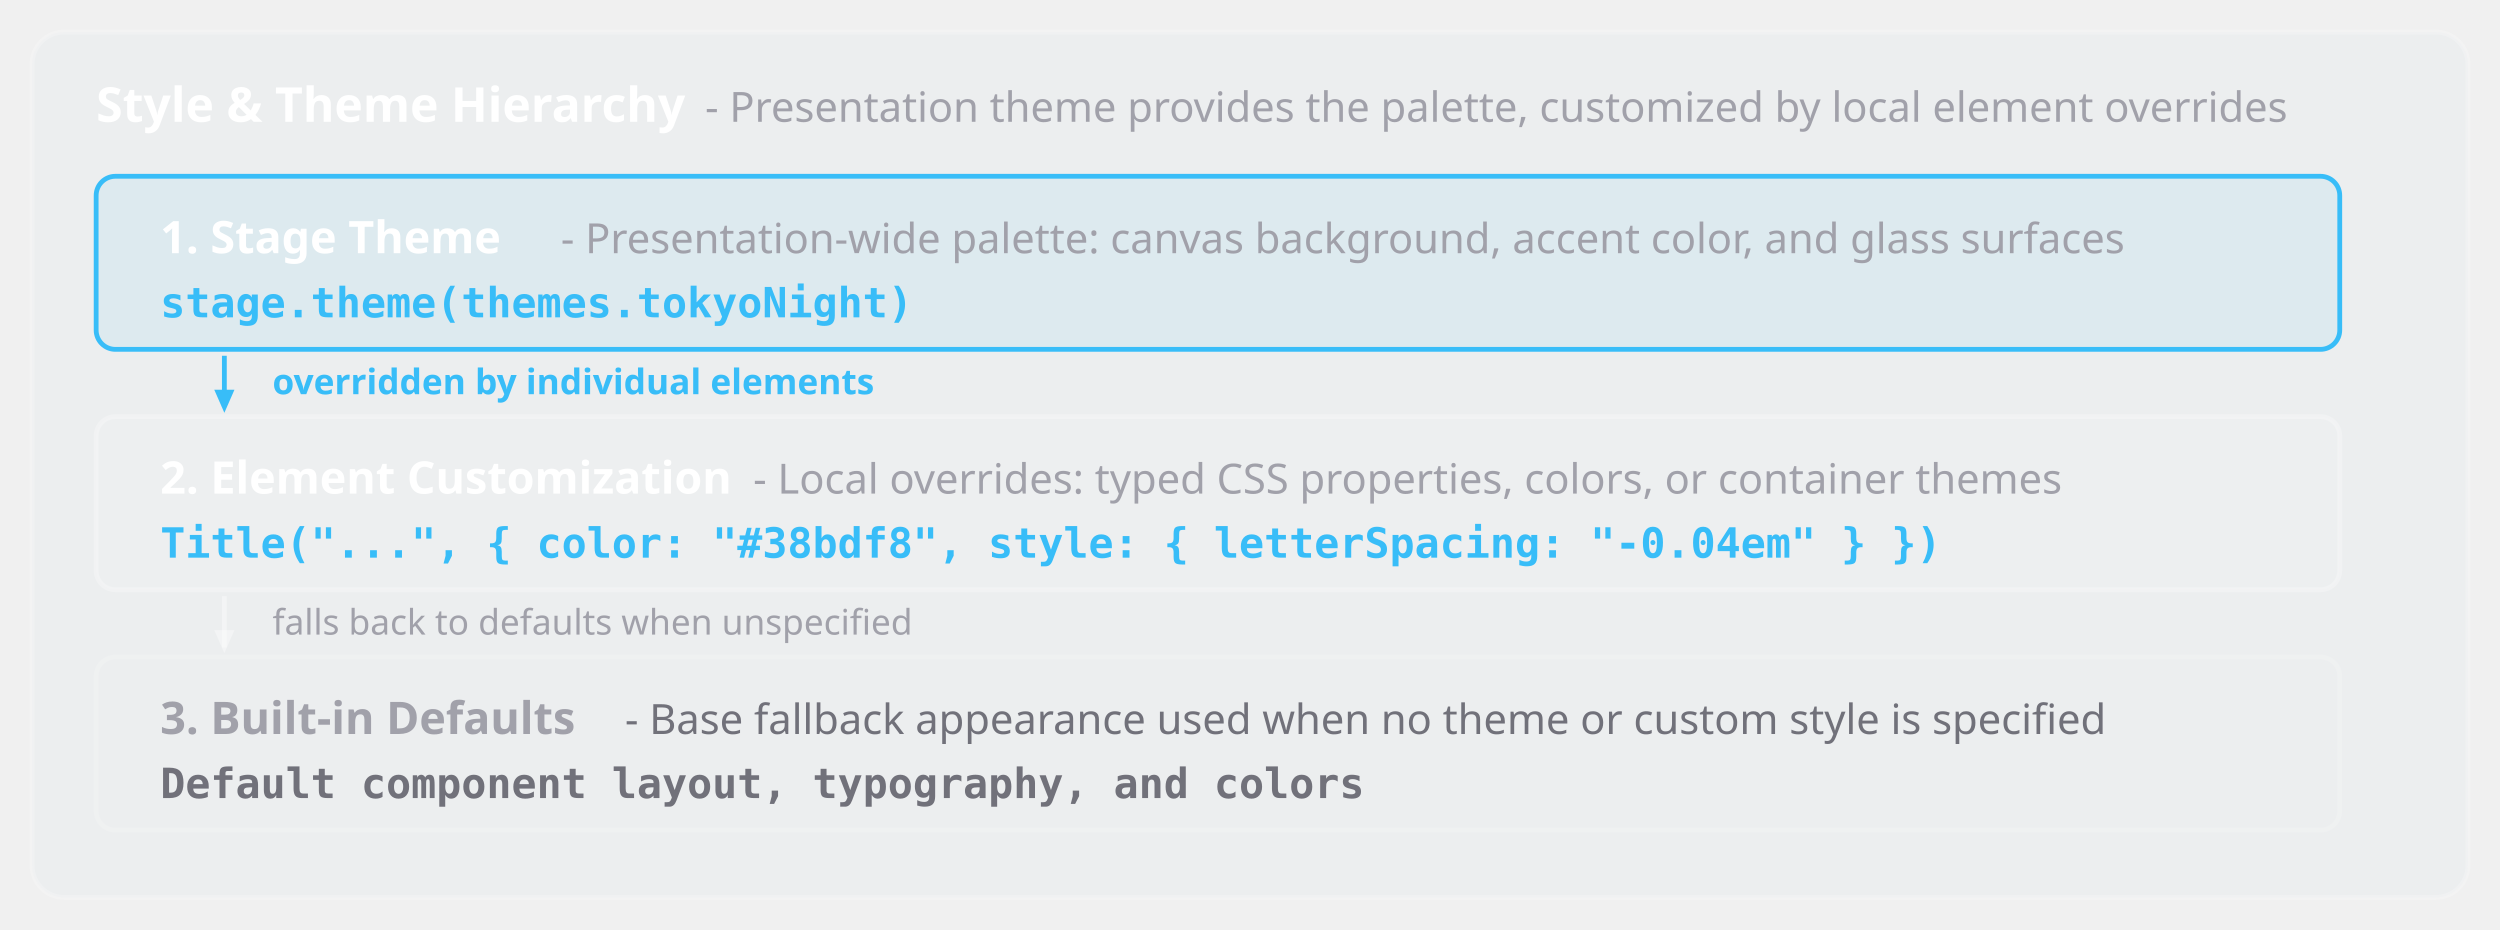
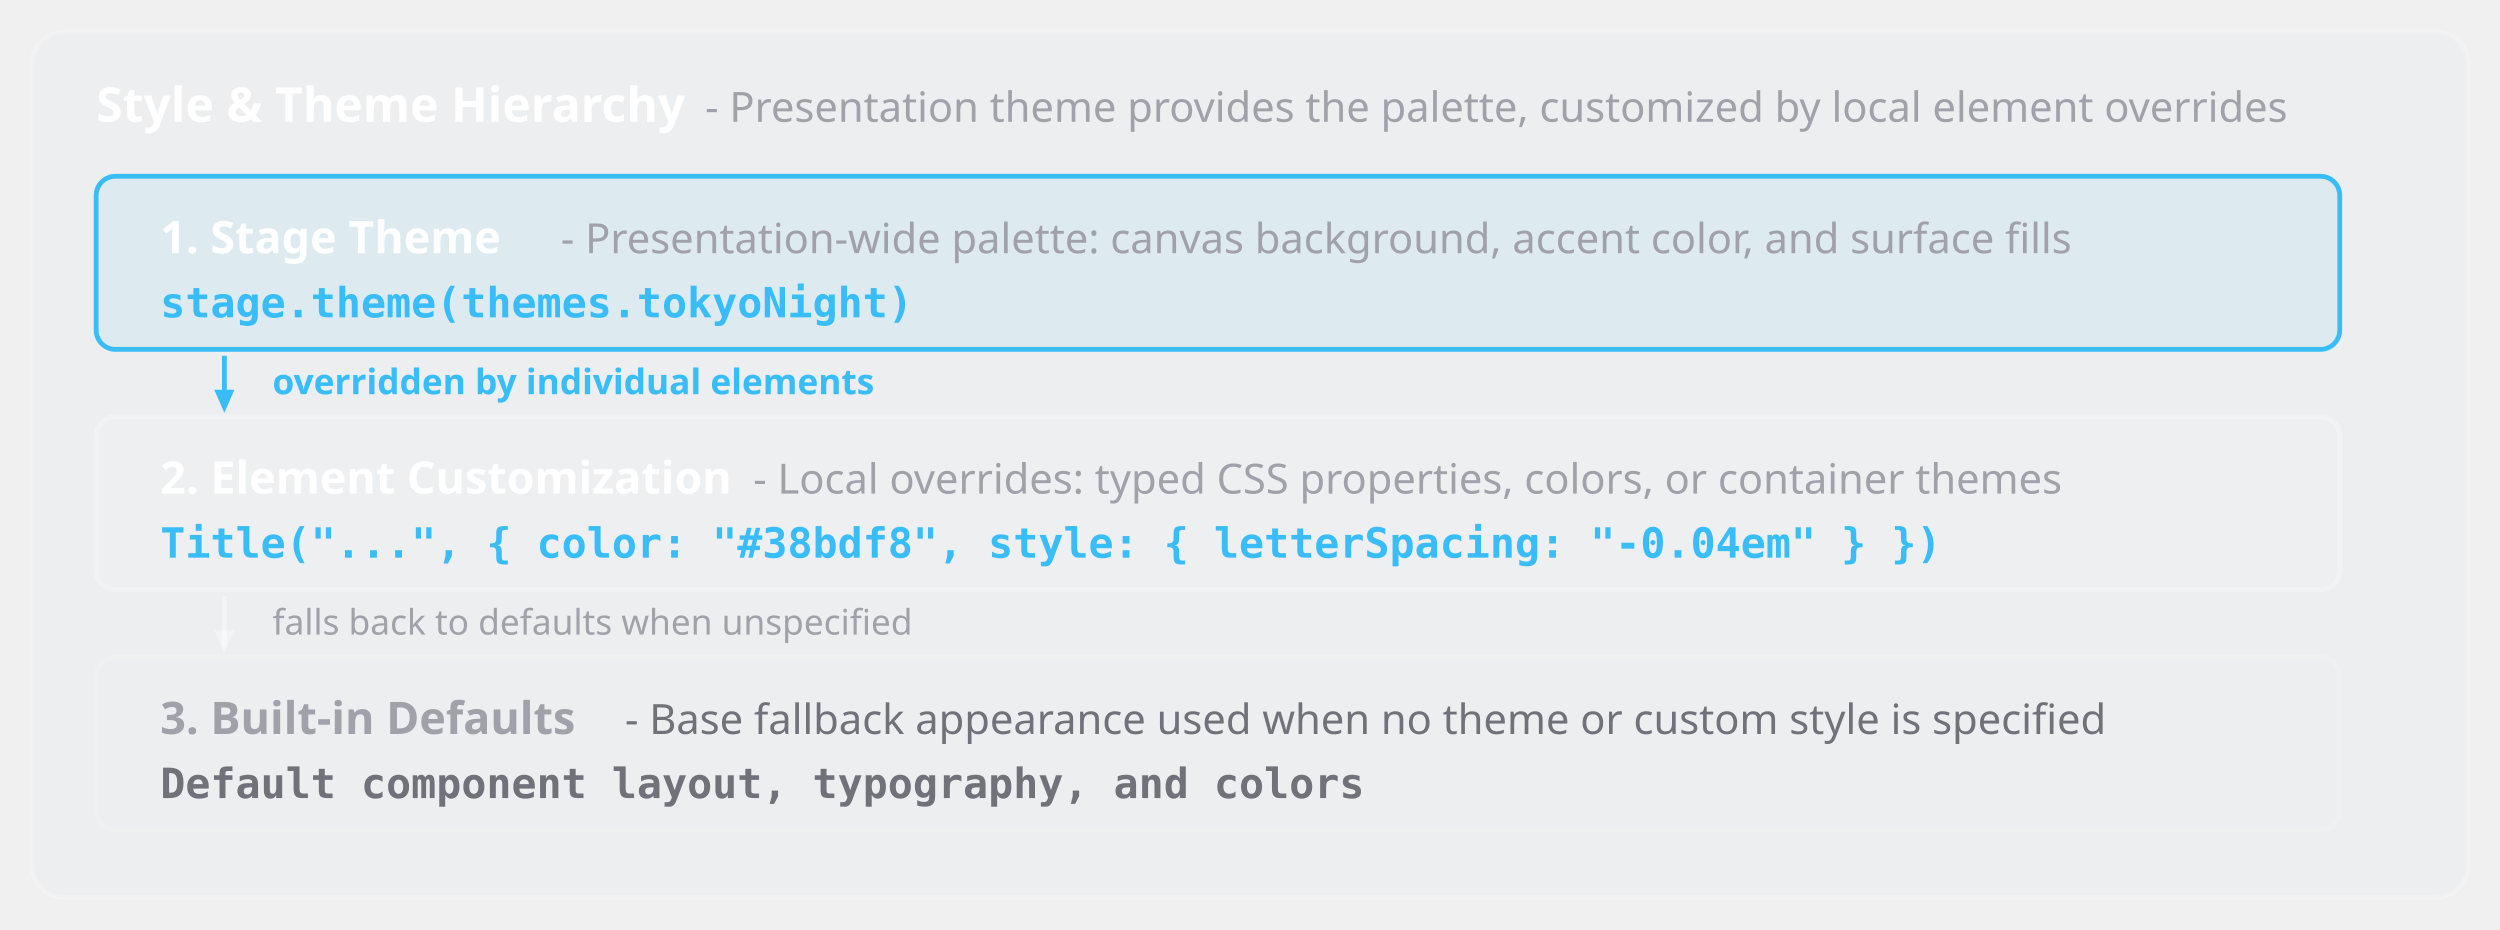
<svg xmlns="http://www.w3.org/2000/svg" role="img" aria-label="StageRoutine Style and Theme Hierarchy" viewBox="0 0 780 290" width="100%">
  <defs>
    <marker id="inherit-arrow" viewBox="0 0 10 10" refX="6" refY="5" markerWidth="6" markerHeight="6" orient="auto-start-reverse">
      <path d="M 0 1.5 L 8 5 L 0 8.5 z" fill="#38bdf8" />
    </marker>
    <marker id="inherit-arrow-muted" viewBox="0 0 10 10" refX="6" refY="5" markerWidth="6" markerHeight="6" orient="auto-start-reverse">
      <path d="M 0 1.5 L 8 5 L 0 8.5 z" fill="rgba(255, 255, 255, 0.35)" />
    </marker>
  </defs>
  <rect x="10" y="10" width="760" height="270" rx="10" fill="rgba(56, 189, 248, 0.02)" stroke="rgba(255, 255, 255, 0.2)" stroke-width="1.5" />
  <text x="30" y="38" fill="#ffffff" font-size="15" font-weight="700" font-family="system-ui, sans-serif">Style &amp; Theme Hierarchy</text>
  <text x="220" y="38" fill="#a1a1aa" font-size="13" font-weight="500" font-family="system-ui, sans-serif">- Presentation theme provides the palette, customized by local element overrides</text>
  <g transform="translate(30, 55)">
    <rect x="0" y="0" width="700" height="54" rx="6" fill="rgba(56, 189, 248, 0.08)" stroke="#38bdf8" stroke-width="1.5" />
    <text x="20" y="24" fill="#ffffff" font-size="14" font-weight="700" font-family="system-ui, sans-serif">1. Stage Theme</text>
-     <text x="145" y="24" fill="#a1a1aa" font-size="13" font-family="system-ui, sans-serif">- Presentation-wide palette: canvas background, accent color, and glass surfaces</text>
+     <text x="145" y="24" fill="#a1a1aa" font-size="13" font-family="system-ui, sans-serif">- Presentation-wide palette: canvas background, accent color, and surface fills</text>
    <text x="20" y="44" fill="#38bdf8" font-size="13" font-weight="600" font-family="JetBrains Mono, monospace">stage.theme(themes.tokyoNight)</text>
  </g>
  <line x1="70" y1="111" x2="70" y2="127" stroke="#38bdf8" stroke-width="1.5" marker-end="url(#inherit-arrow)" />
  <text x="85" y="123" fill="#38bdf8" font-size="11" font-weight="600" font-family="system-ui, sans-serif">overridden by individual elements</text>
  <g transform="translate(30, 130)">
    <rect x="0" y="0" width="700" height="54" rx="6" fill="rgba(255, 255, 255, 0.04)" stroke="rgba(255, 255, 255, 0.25)" stroke-width="1.5" />
    <text x="20" y="24" fill="#ffffff" font-size="14" font-weight="700" font-family="system-ui, sans-serif">2. Element Customization</text>
    <text x="205" y="24" fill="#a1a1aa" font-size="13" font-family="system-ui, sans-serif">- Local overrides: typed CSS properties, colors, or container themes</text>
    <text x="20" y="44" fill="#38bdf8" font-size="13" font-weight="600" font-family="JetBrains Mono, monospace">Title("...", { color: "#38bdf8", style: { letterSpacing: "-0.04em" } })</text>
  </g>
  <line x1="70" y1="186" x2="70" y2="202" stroke="rgba(255, 255, 255, 0.35)" stroke-width="1.5" marker-end="url(#inherit-arrow-muted)" />
  <text x="85" y="198" fill="#a1a1aa" font-size="11" font-weight="500" font-family="system-ui, sans-serif">falls back to defaults when unspecified</text>
  <g transform="translate(30, 205)">
    <rect x="0" y="0" width="700" height="54" rx="6" fill="rgba(255, 255, 255, 0.02)" stroke="rgba(255, 255, 255, 0.15)" stroke-width="1.5" />
    <text x="20" y="24" fill="#a1a1aa" font-size="14" font-weight="700" font-family="system-ui, sans-serif">3. Built-in Defaults</text>
    <text x="165" y="24" fill="#71717a" font-size="13" font-family="system-ui, sans-serif">- Base fallback appearance used when no theme or custom style is specified</text>
    <text x="20" y="44" fill="#71717a" font-size="13" font-weight="600" font-family="JetBrains Mono, monospace">Default component layout, typography, and colors</text>
  </g>
</svg>
